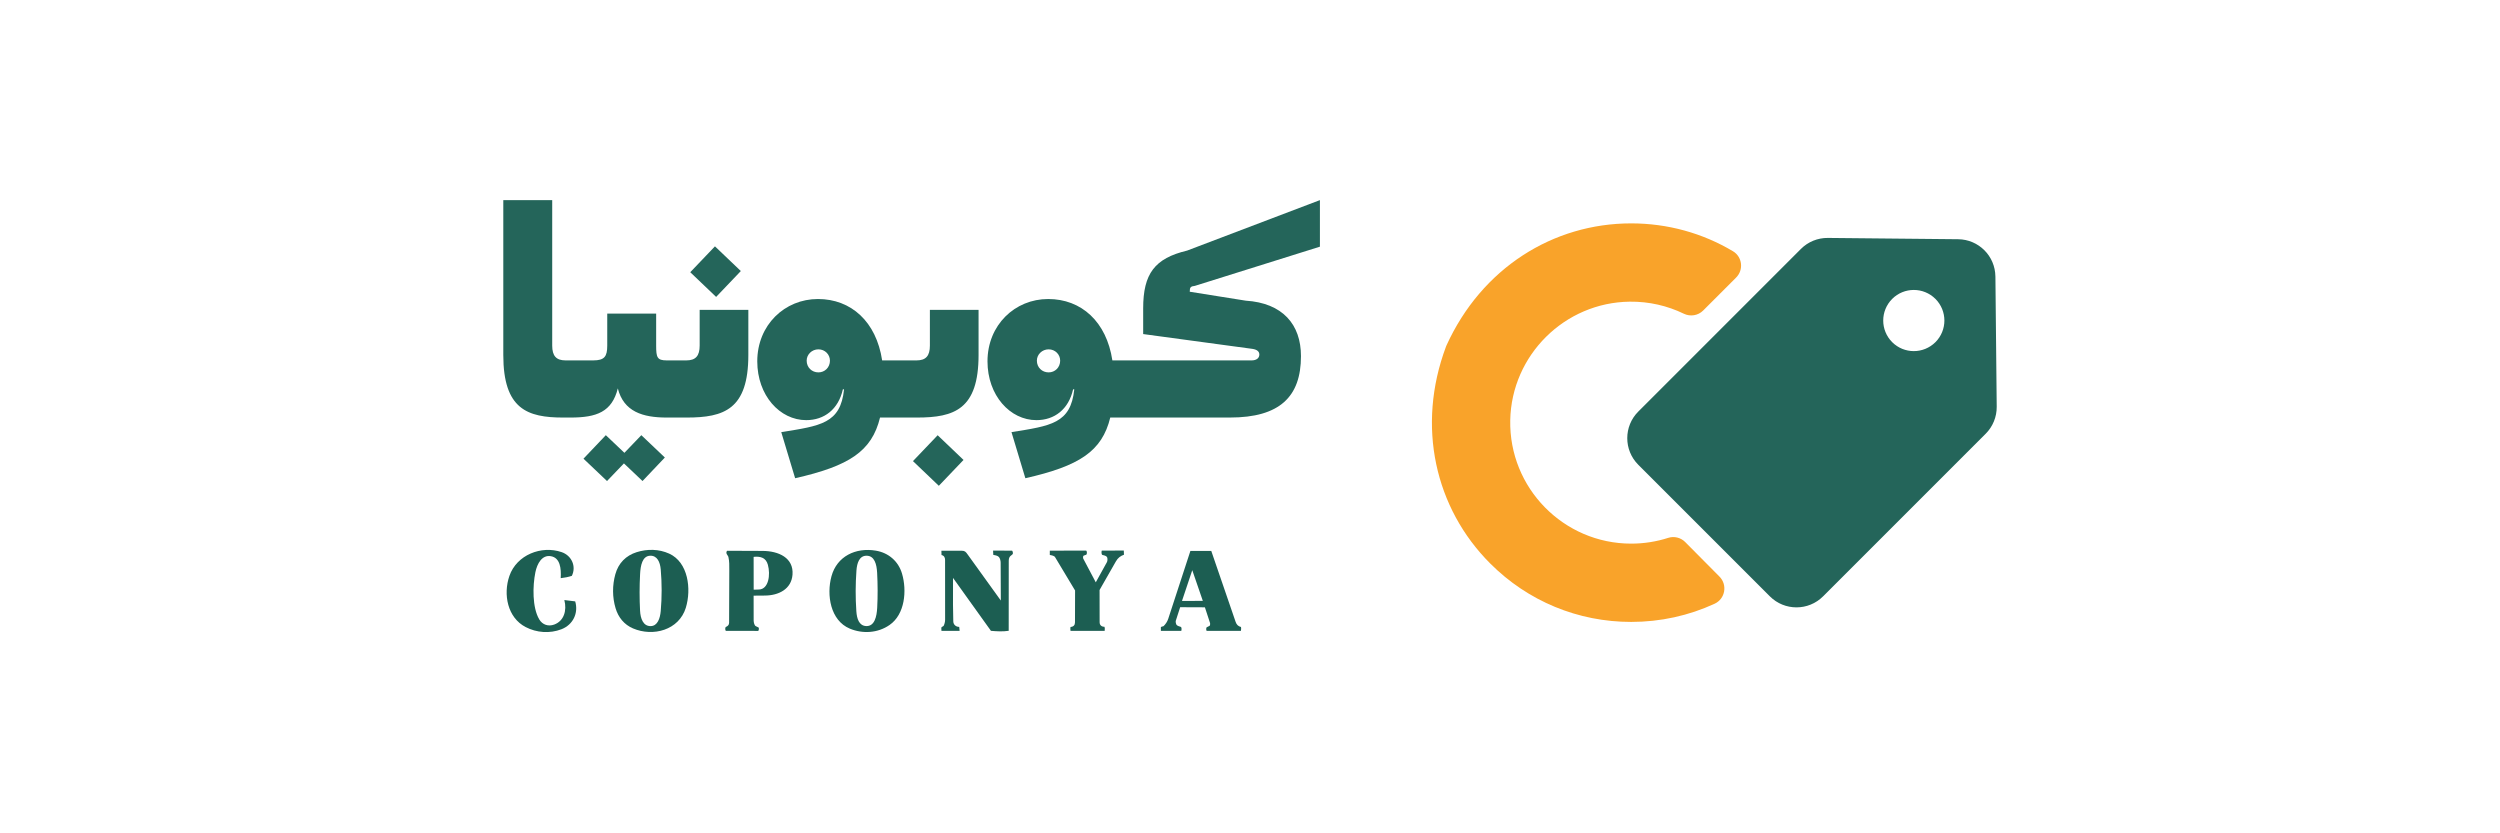
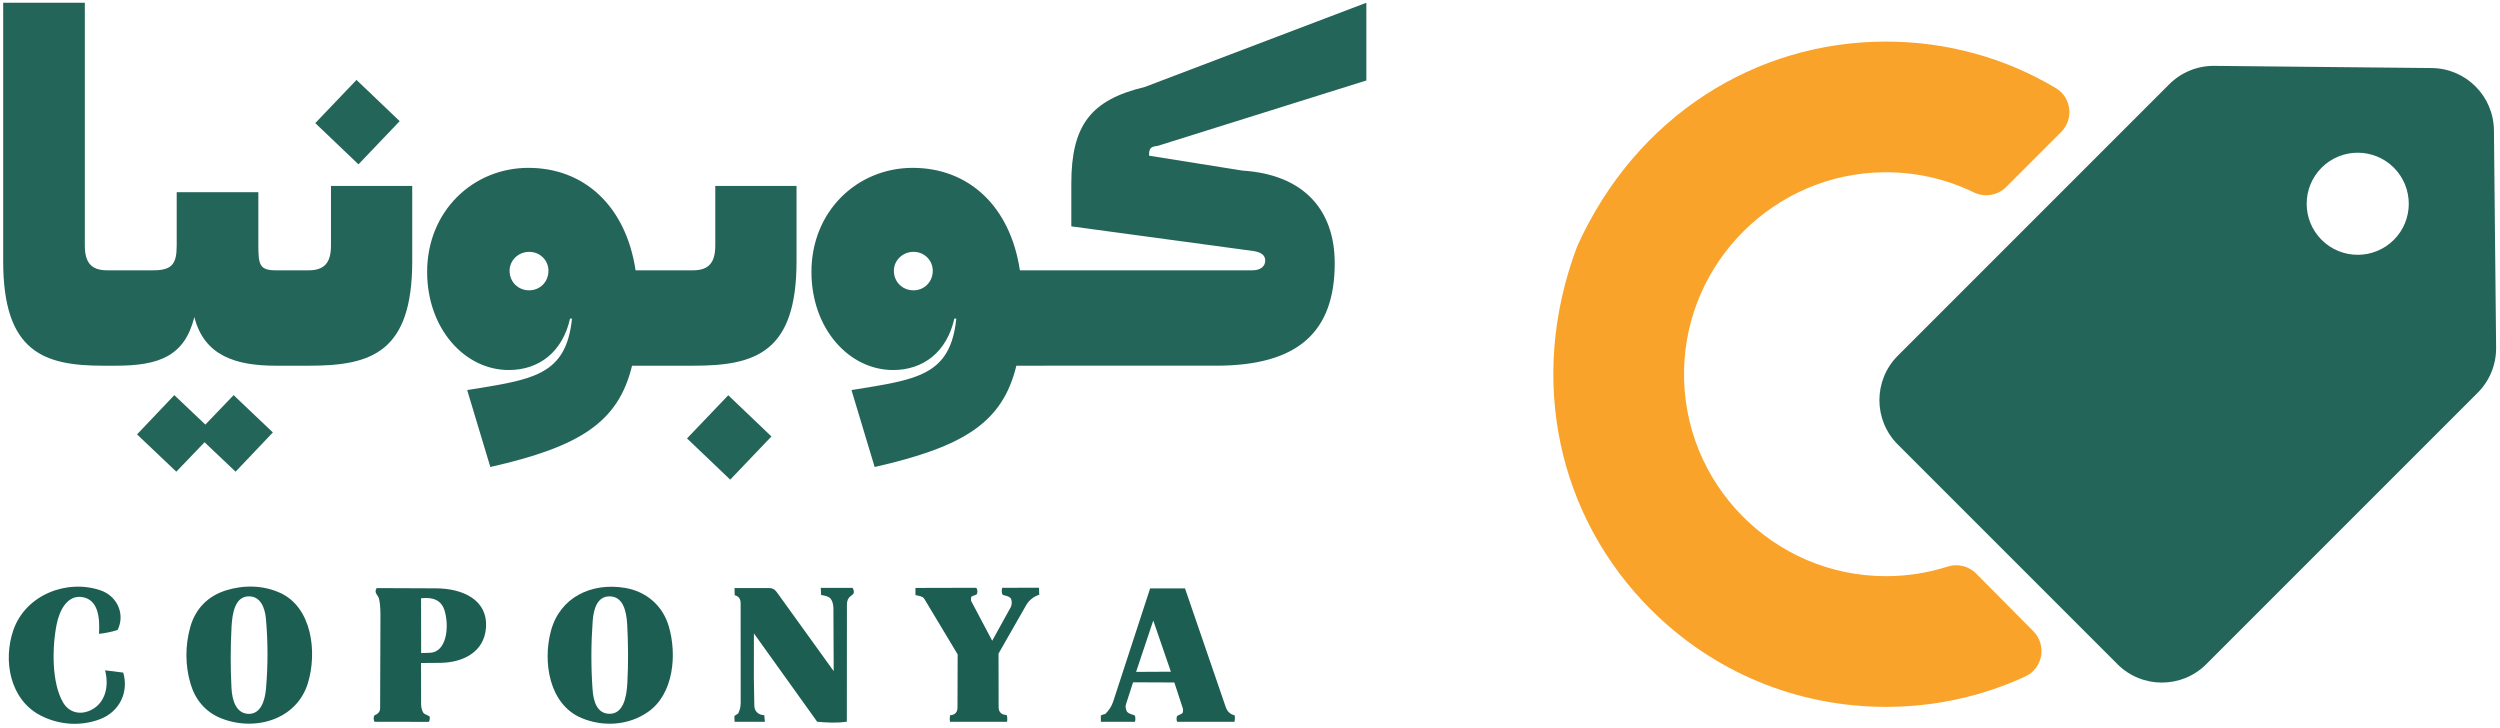
- <svg xmlns="http://www.w3.org/2000/svg" id="Layer_1" data-name="Layer 1" viewBox="0 0 1914.67 637.33">
+ <svg xmlns="http://www.w3.org/2000/svg" id="Layer_1" data-name="Layer 1" viewBox="384 152 1147 334">
  <defs>
    <style>
      .cls-1 {
        fill: #24655a;
      }

      .cls-2 {
        fill: #f9a32a;
      }

      .cls-3 {
        fill: #1c5e52;
      }
    </style>
  </defs>
  <g>
    <path class="cls-2" d="M1290.64,415.14l26.26,26.47c6.29,6.34,4.39,17.03-3.73,20.77-19.77,9.12-41.46,13.93-63.89,13.93-40.77,0-79.09-15.88-107.92-44.7-42.35-42.35-56.73-105.21-33.91-166.17.11-.3.24-.6.37-.9,26.97-59.22,81.58-93.46,141.46-93.46,27.87,0,54.6,7.42,77.93,21.33,7.18,4.28,8.36,14.22,2.45,20.14l-25.26,25.27c-3.91,3.91-9.85,4.85-14.82,2.44-12.51-6.07-26.58-9.4-41.42-9.22-49.81.59-90.49,40.91-91.51,90.71-1.07,51.98,40.9,94.6,92.64,94.6,9.88,0,19.4-1.55,28.33-4.42,4.59-1.48,9.63-.21,13.03,3.21Z" />
    <path class="cls-1" d="M1528.21,211.74c-.16-15.69-12.83-28.36-28.52-28.52l-99.78-1c-7.74-.08-15.19,2.96-20.66,8.44l-124.54,124.55c-11.25,11.25-11.25,29.49,0,40.74l50.39,50.39,50.39,50.39c11.25,11.25,29.49,11.25,40.74,0l124.55-124.55c5.47-5.47,8.51-12.92,8.44-20.66l-1-99.78ZM1482.29,262.05c-9.16,9.14-23.99,9.14-33.13,0-9.14-9.14-9.14-23.97,0-33.13,9.14-9.14,23.97-9.14,33.13,0,9.14,9.16,9.14,23.99,0,33.13Z" />
  </g>
  <g>
    <polygon class="cls-1" points="509.19 350.4 491.18 333.29 478.21 346.8 463.98 333.29 446.87 351.3 464.89 368.41 477.85 354.9 492.08 368.41 509.19 350.4" />
    <rect class="cls-1" x="534.31" y="194.33" width="27.39" height="27.39" transform="translate(19.14 460.78) rotate(-46.33)" />
    <path class="cls-1" d="M535.85,264.67c0,7.92-3.06,11.35-10.27,11.35h-14.95c-7.38,0-8.1-2.34-8.1-11.35v-24.49h-37.46v24.49c0,8.46-2.16,11.35-10.81,11.35h-21.07c-7.2,0-10.27-3.42-10.27-11.35v-111.41h-37.46v118.62c0,41.6,18.55,47.91,45.93,47.91h5.58c19.99,0,31.7-4.32,36.2-22.33,4.5,17.83,19.09,22.33,37.46,22.33h15.31c28.64,0,47.19-6.3,47.19-47.91v-34.58h-37.28v27.38Z" />
    <rect class="cls-1" x="704.86" y="338.96" width="27.39" height="27.39" transform="translate(-32.68 628.94) rotate(-46.33)" />
    <path class="cls-1" d="M712.17,264.67c0,7.92-3.06,11.35-10.27,11.35h-26.29c-4.5-29.72-23.77-47.01-49.17-47.01s-46.47,19.81-46.47,47.73c0,26.11,17.29,45.03,37.46,45.03,13.87,0,24.67-8.28,28.1-23.59h.9c-2.7,26.29-18.01,27.92-48.09,32.78l10.63,35.3c41.24-9.36,58.71-20.53,65.02-46.47h28.27c28.64,0,47.19-6.3,47.19-47.91v-34.58h-37.28v27.38ZM626.8,285.2c-5.04,0-9-3.78-9-9,0-4.68,3.96-8.65,9-8.65s8.83,3.96,8.83,8.65c0,5.22-3.96,9-8.83,9Z" />
    <path class="cls-1" d="M863.27,319.78h78.71c38,0,54.39-15.85,54.39-47.01,0-24.31-14.05-40.7-42.32-42.5l-42.86-6.84v-.18c0-3.24.72-3.96,3.96-4.32l95.73-30.01v-35.66l-101.68,38.65c-24.85,5.94-33.68,17.65-33.68,44.31v19.63l83.75,11.35c3.42.54,5.22,1.98,5.22,4.32,0,2.7-2.16,4.5-5.94,4.5h-106.62c-4.5-29.72-23.77-47.01-49.17-47.01s-46.47,19.81-46.47,47.73c0,26.11,17.29,45.03,37.46,45.03,13.87,0,24.67-8.28,28.1-23.59h.9c-2.7,26.29-18.01,27.92-48.09,32.78l10.63,35.3c41.24-9.36,58.71-20.53,65.02-46.47h12.97ZM803.12,285.2c-5.04,0-9.01-3.78-9.01-9,0-4.68,3.96-8.65,9.01-8.65s8.83,3.96,8.83,8.65c0,5.22-3.96,9-8.83,9Z" />
    <path class="cls-3" d="M525.28,465.38c-5.3,17.3-25.15,22.44-40.45,15.91-6.77-2.89-11.29-8.43-13.38-15.48-2.52-8.49-2.54-17.45-.19-25.99s8.14-14.34,16.31-16.92c8.13-2.57,17.05-2.48,24.94,1.1,14.67,6.67,17.08,27.26,12.76,41.38ZM506.04,467.95c.93-10.67.91-21.14,0-31.8-.49-5.73-2.73-10.72-8.1-10.54-6.03.2-7.37,7.51-7.71,13.98-.5,9.42-.51,18.63-.03,28.05.31,6.13,2.38,11.97,8.15,11.88,5.21-.09,7.2-5.87,7.69-11.56Z" />
    <path class="cls-3" d="M681.29,478.65c-9.04,6.27-20.62,6.91-30.46,2.79-14.91-6.24-17.92-25.78-14.04-40.07,4.15-15.3,18.53-22.24,33.99-19.64,9.66,1.62,17.24,8.02,20.06,17.62,3.79,12.89,2.32,31.07-9.55,39.3ZM671.82,465.47c.48-8.99.42-17.75-.05-26.76-.34-6.58-2-13.11-8.14-13.1-5.47.01-7.29,5.5-7.71,11.36-.76,10.47-.79,20.72-.07,31.18.39,5.75,2.08,11.05,7.44,11.33,6.51.34,8.17-7.22,8.53-14.02Z" />
    <path class="cls-3" d="M758.96,483.18l-29.07-40.58-.02,20.54.22,12.66c.04,2.5,1.82,4.24,4.54,4.34l.31,3.03h-13.91s-.1-2.34-.1-2.34c-.02-.55.95-.94,1.71-1.42.67-1.21,1.19-3.13,1.19-4.76l-.03-45.87c0-1.84-.79-3.26-2.72-3.7l-.09-3.27,15.65-.02c2.37,0,3.1.98,4.35,2.72l25.51,35.42-.13-29.02c0-1.38-.47-3.25-1.26-4.2-.88-1.06-2.35-1.39-4.38-1.73l-.17-3.28,14.53.02c.43.19.82,1.86.6,2.41-.54,1.3-3.12,1.35-3.12,5.27l-.04,53.71c-4.68.67-8.68.45-13.6.03Z" />
    <path class="cls-3" d="M577.2,475.16c0,1.57.59,3.87,1.59,4.36l2.13,1.06c.56.28.21,2.39-.23,2.61l-24.82-.04c-.58-.71-.56-2.42-.02-2.97,1.4-.56,2.54-1.48,2.55-3.2l.14-40.37c.01-3.4.09-6.81-.68-10.01-.35-1.44-2.51-2.7-1.03-4.78l27.22.11c12.32.05,23.88,5.3,22.91,18.17-.84,11.08-10.56,15.93-21.1,16.02l-8.69.07.03,18.96ZM588.1,432.56c-1.46-5.35-5.5-6.66-10.92-6.08l.04,25.15,4.04-.13c7.4-.24,8.94-11.25,6.84-18.94Z" />
    <path class="cls-3" d="M922.79,465.12l-18.94-.08-3.36,10.42c-.24.73.16,2.59.65,3.16.58.67,1.97,1.14,3.3,1.53.57.34.58,2.01.28,3.01h-15.63s-.03-2.68-.03-2.68c0-.55,1.51-.68,2.05-.92,1.52-1.46,2.88-3.42,3.59-5.6l16.98-52h16s18.64,54.3,18.64,54.3c.72,2.11,1.91,3.37,4.14,3.95.16.73.13,2.06-.09,2.96h-26.23c-.47-.55-.51-2.5.17-2.83l2.02-.99c.45-.22.57-1.71.39-2.24l-3.93-11.99ZM921.2,460.18l-8.08-23.49-7.88,23.57,15.96-.08Z" />
    <path class="cls-3" d="M412.95,474.31c2.5,4.27,7.07,5.65,11.51,4.02,7.38-2.71,9.87-10.67,7.75-18.78l8.32,1.03c2.64,8.94-1.65,17.92-10.56,21.35s-18.98,2.7-27.43-1.7c-13.86-7.21-17.3-24.96-12.41-39.13,5.59-16.19,24.56-23.55,40.02-18.24,7.71,2.65,11.36,10.96,7.81,18.17-2.79.9-5.47,1.42-8.54,1.77.47-7.54-.41-15.68-7.64-16.85-6.62-1.07-10.37,5.57-11.75,12.33-2.14,10.52-2.43,26.9,2.92,36.02Z" />
    <path class="cls-3" d="M854.68,429.87l-12.55,21.98.04,24.74c0,2.11,1.41,3.45,3.65,3.43.36.67.41,2.08.21,3.14h-26.15c-.19-.83-.17-2.11-.02-2.98,2.39-.16,3.44-1.51,3.44-3.56l.07-24.39-15.3-25.49c-.67-1.11-2.54-1.42-4.06-1.7v-3.3s27.82-.07,27.82-.07c.79.5.8,2.9,0,3.19l-1.91.7c-.49.18-.55,1.77-.31,2.24l9.61,18.18,8.56-15.5c.49-.89.53-2.82.11-3.7-.47-.98-1.96-1.4-3.51-1.73-.81-.17-.97-2.17-.57-3.37l16.87-.03.13,3.2c-2.67.93-4.64,2.41-6.14,5.04Z" />
  </g>
</svg>
